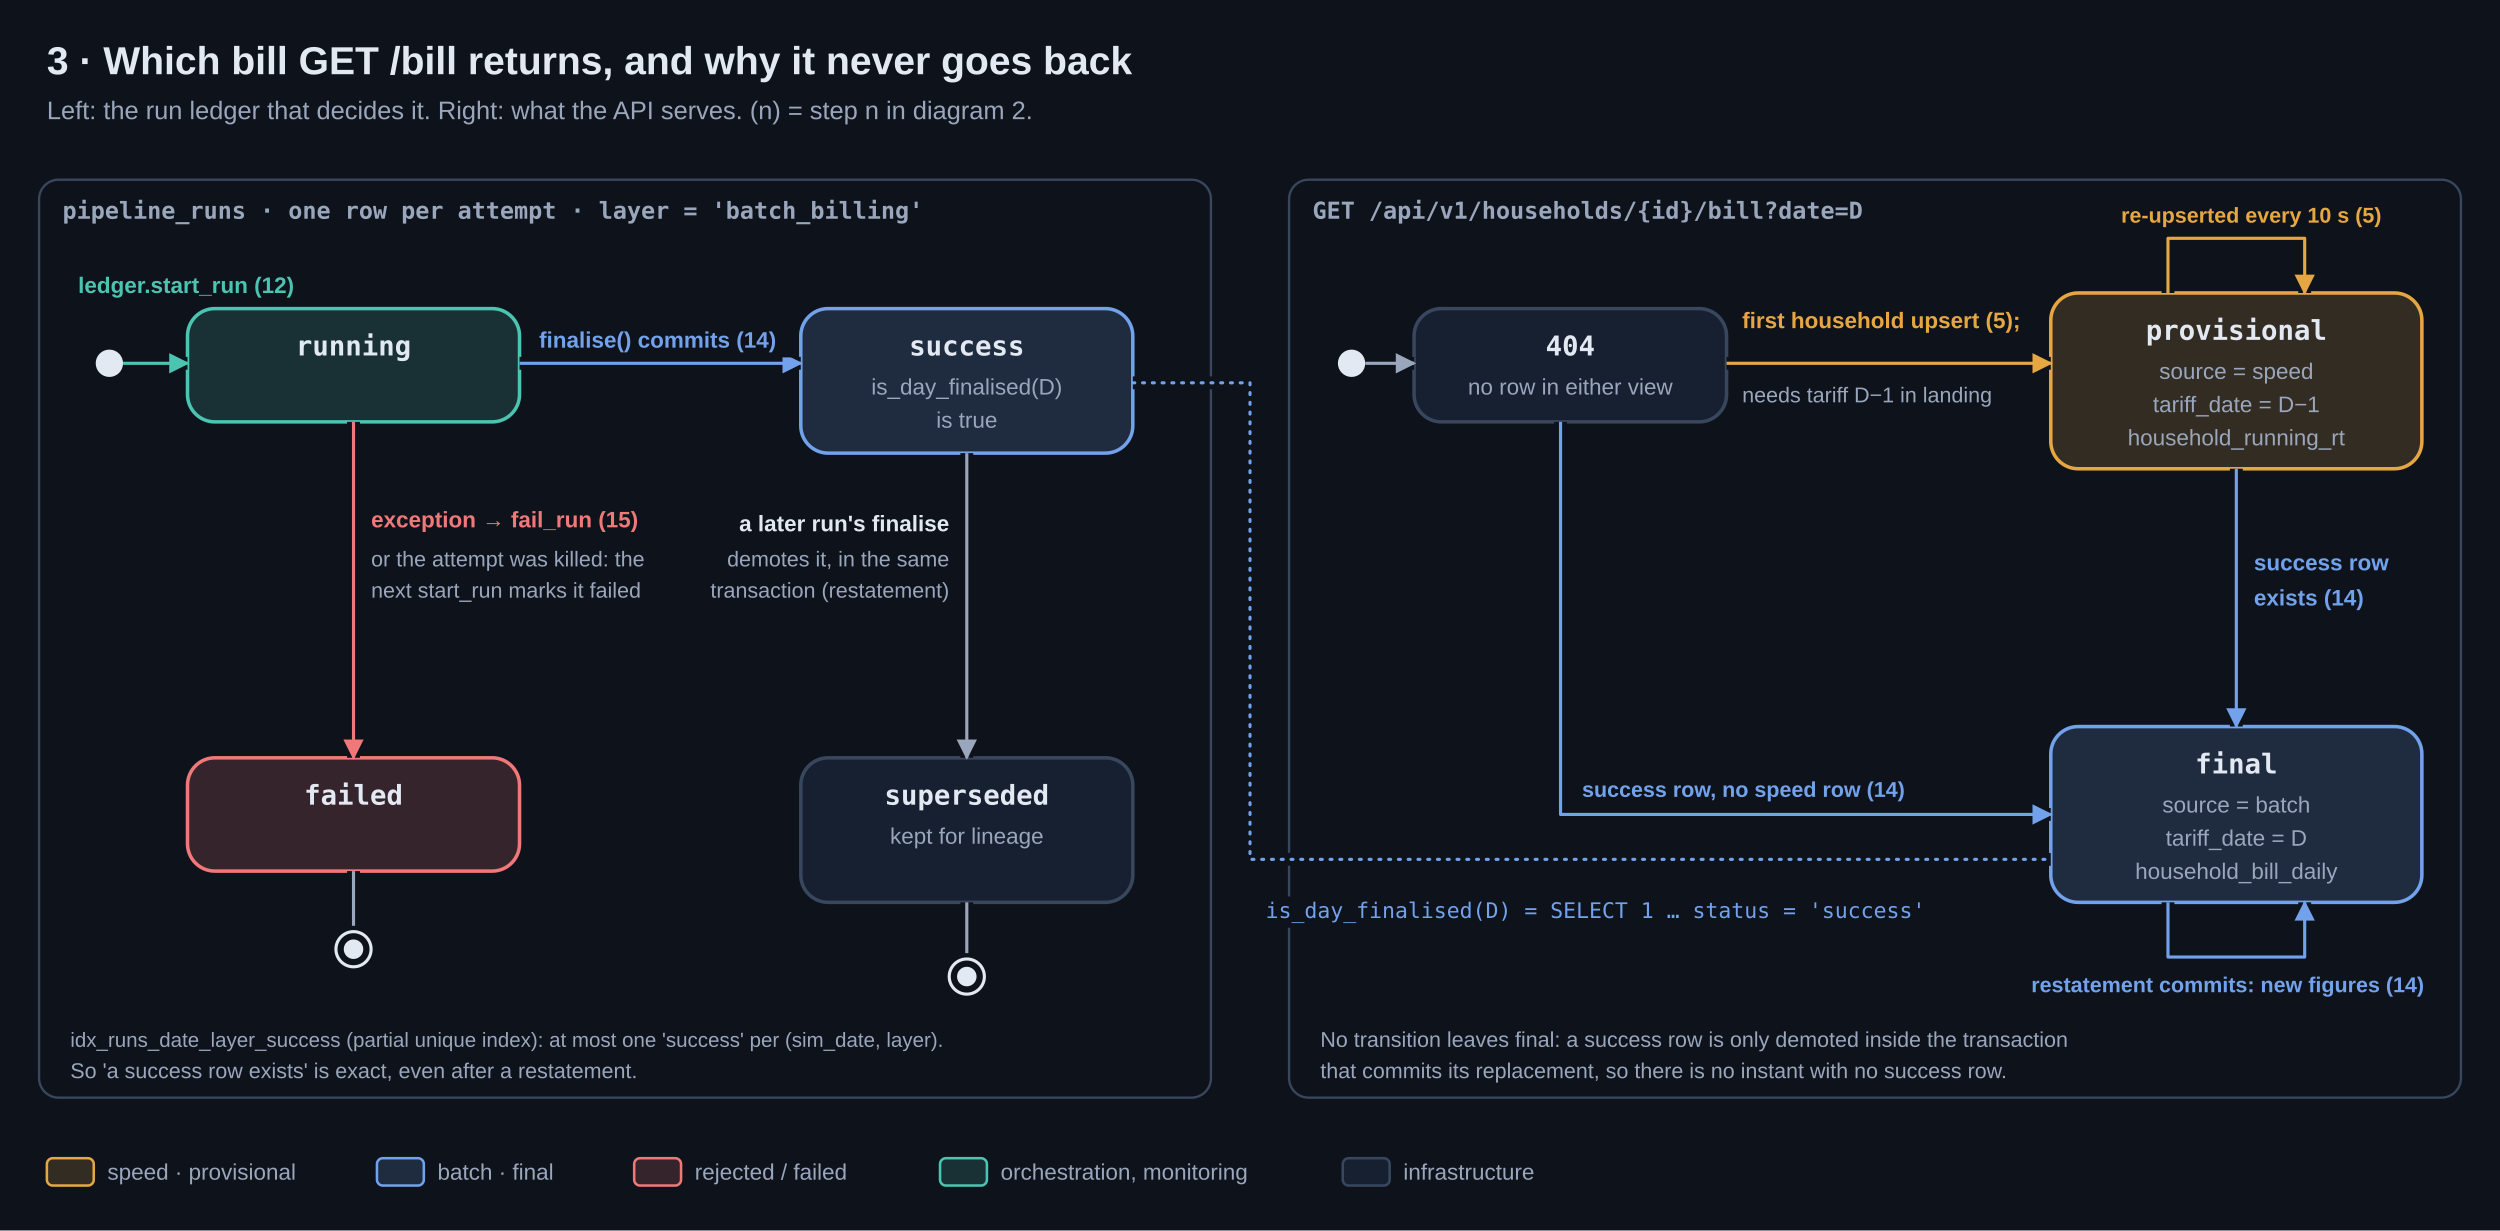
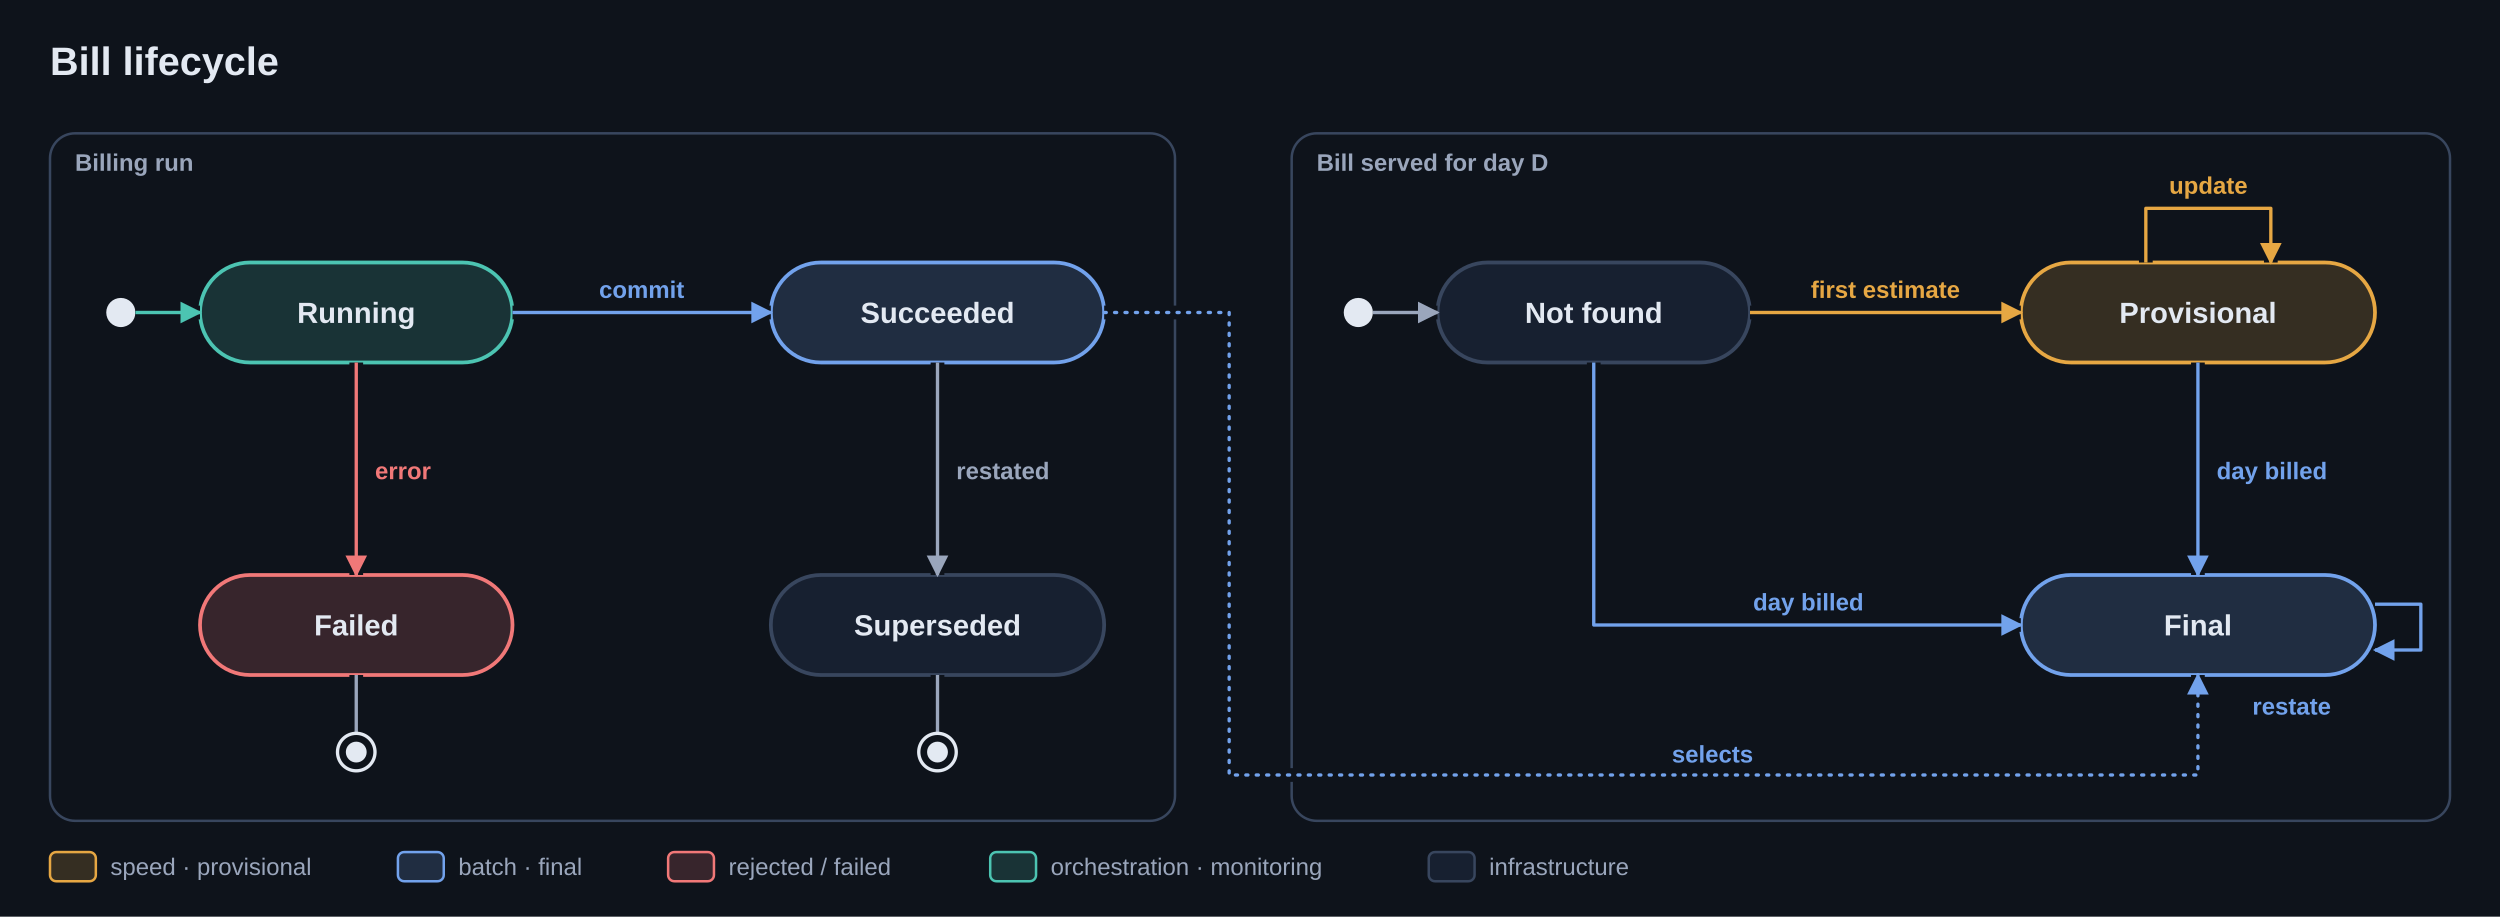
- <svg xmlns="http://www.w3.org/2000/svg" width="1280" height="630" viewBox="0 0 1280 630" role="img" aria-labelledby="title desc">
+ <svg xmlns="http://www.w3.org/2000/svg" width="1200" height="440" viewBox="0 0 1200 440" role="img" aria-labelledby="title desc">
  <defs>
    <marker id="ah-control-f" viewBox="0 0 10 10" refX="9" refY="5" markerWidth="6.5" markerHeight="6.5" orient="auto-start-reverse">
      <path d="M0,0 L10,5 L0,10 z" fill="#4cc4b2" />
    </marker>
    <marker id="ah-failure-f" viewBox="0 0 10 10" refX="9" refY="5" markerWidth="6.5" markerHeight="6.5" orient="auto-start-reverse">
      <path d="M0,0 L10,5 L0,10 z" fill="#f17878" />
    </marker>
    <marker id="ah-final-f" viewBox="0 0 10 10" refX="9" refY="5" markerWidth="6.5" markerHeight="6.5" orient="auto-start-reverse">
      <path d="M0,0 L10,5 L0,10 z" fill="#72a2ec" />
    </marker>
    <marker id="ah-muted-f" viewBox="0 0 10 10" refX="9" refY="5" markerWidth="6.5" markerHeight="6.5" orient="auto-start-reverse">
      <path d="M0,0 L10,5 L0,10 z" fill="#9aa6bc" />
    </marker>
    <marker id="ah-provisional-f" viewBox="0 0 10 10" refX="9" refY="5" markerWidth="6.5" markerHeight="6.5" orient="auto-start-reverse">
      <path d="M0,0 L10,5 L0,10 z" fill="#e6a743" />
    </marker>
  </defs>
-   <rect width="1280" height="630" fill="#0e131b" />
-   <text x="24.0" y="38.0" font-family="'Segoe UI', -apple-system, BlinkMacSystemFont, 'Helvetica Neue', Arial, sans-serif" font-size="20" font-weight="650" fill="#e3e9f2" text-anchor="start">3 · Which bill GET /bill returns, and why it never goes back</text>
-   <text x="24.0" y="61.0" font-family="'Segoe UI', -apple-system, BlinkMacSystemFont, 'Helvetica Neue', Arial, sans-serif" font-size="13" font-weight="400" fill="#9aa6bc" text-anchor="start">Left: the run ledger that decides it. Right: what the API serves. (n) = step n in diagram 2.</text>
-   <rect x="20.0" y="92.0" width="600.0" height="470.0" rx="10" fill="none" stroke="#38465e" stroke-width="1.2" />
-   <text x="32.0" y="112.0" font-family="ui-monospace, 'SFMono-Regular', 'Cascadia Mono', Consolas, Menlo, monospace" font-size="12" font-weight="600" fill="#9aa6bc" text-anchor="start">pipeline_runs · one row per attempt · layer = 'batch_billing'</text>
-   <circle cx="56" cy="186" r="7" fill="#e3e9f2" />
-   <rect x="96.0" y="158.0" width="170.0" height="58.0" rx="14" fill="#193135" stroke="#4cc4b2" stroke-width="1.8" />
-   <text x="181.0" y="182.0" font-family="ui-monospace, 'SFMono-Regular', 'Cascadia Mono', Consolas, Menlo, monospace" font-size="14" font-weight="700" fill="#e3e9f2" text-anchor="middle">running</text>
-   <rect x="410.0" y="158.0" width="170.0" height="74.0" rx="14" fill="#1f2b3f" stroke="#72a2ec" stroke-width="1.8" />
-   <text x="495.0" y="182.0" font-family="ui-monospace, 'SFMono-Regular', 'Cascadia Mono', Consolas, Menlo, monospace" font-size="14" font-weight="700" fill="#e3e9f2" text-anchor="middle">success</text>
-   <text x="495.0" y="202.0" font-family="'Segoe UI', -apple-system, BlinkMacSystemFont, 'Helvetica Neue', Arial, sans-serif" font-size="11.5" font-weight="400" fill="#9aa6bc" text-anchor="middle">is_day_finalised(D)</text>
-   <text x="495.0" y="219.0" font-family="'Segoe UI', -apple-system, BlinkMacSystemFont, 'Helvetica Neue', Arial, sans-serif" font-size="11.5" font-weight="400" fill="#9aa6bc" text-anchor="middle">is true</text>
-   <rect x="96.0" y="388.0" width="170.0" height="58.0" rx="14" fill="#35242b" stroke="#f17878" stroke-width="1.8" />
-   <text x="181.0" y="412.0" font-family="ui-monospace, 'SFMono-Regular', 'Cascadia Mono', Consolas, Menlo, monospace" font-size="14" font-weight="700" fill="#e3e9f2" text-anchor="middle">failed</text>
-   <rect x="410.0" y="388.0" width="170.0" height="74.0" rx="14" fill="#172030" stroke="#38465e" stroke-width="1.8" />
-   <text x="495.0" y="412.0" font-family="ui-monospace, 'SFMono-Regular', 'Cascadia Mono', Consolas, Menlo, monospace" font-size="14" font-weight="700" fill="#e3e9f2" text-anchor="middle">superseded</text>
-   <text x="495.0" y="432.0" font-family="'Segoe UI', -apple-system, BlinkMacSystemFont, 'Helvetica Neue', Arial, sans-serif" font-size="11.5" font-weight="400" fill="#9aa6bc" text-anchor="middle">kept for lineage</text>
-   <path d="M63.0,186.0 L96.0,186.0" fill="none" stroke="#0e131b" stroke-width="6.6" stroke-linejoin="round" />
-   <path d="M63.0,186.0 L96.0,186.0" fill="none" stroke="#4cc4b2" stroke-width="1.6" stroke-linejoin="round" marker-end="url(#ah-control-f)" />
-   <rect x="37.0" y="138.5" width="124.3" height="16.5" rx="3" fill="#0e131b" />
-   <text x="40.0" y="150.0" font-family="'Segoe UI', -apple-system, BlinkMacSystemFont, 'Helvetica Neue', Arial, sans-serif" font-size="11.5" font-weight="600" fill="#4cc4b2" text-anchor="start">ledger.start_run (12)</text>
-   <path d="M266.0,186.0 L410.0,186.0" fill="none" stroke="#0e131b" stroke-width="6.6" stroke-linejoin="round" />
-   <path d="M266.0,186.0 L410.0,186.0" fill="none" stroke="#72a2ec" stroke-width="1.6" stroke-linejoin="round" marker-end="url(#ah-final-f)" />
-   <rect x="273.0" y="166.5" width="135.6" height="16.5" rx="3" fill="#0e131b" />
-   <text x="276.0" y="178.0" font-family="'Segoe UI', -apple-system, BlinkMacSystemFont, 'Helvetica Neue', Arial, sans-serif" font-size="11.5" font-weight="600" fill="#72a2ec" text-anchor="start">finalise() commits (14)</text>
-   <path d="M181.0,216.0 L181.0,388.0" fill="none" stroke="#0e131b" stroke-width="6.6" stroke-linejoin="round" />
-   <path d="M181.0,216.0 L181.0,388.0" fill="none" stroke="#f17878" stroke-width="1.6" stroke-linejoin="round" marker-end="url(#ah-failure-f)" />
-   <rect x="187.0" y="258.5" width="146.9" height="16.5" rx="3" fill="#0e131b" />
-   <text x="190.0" y="270.0" font-family="'Segoe UI', -apple-system, BlinkMacSystemFont, 'Helvetica Neue', Arial, sans-serif" font-size="11.5" font-weight="600" fill="#f17878" text-anchor="start">exception → fail_run (15)</text>
-   <rect x="187.0" y="279.0" width="167.7" height="16.0" rx="3" fill="#0e131b" />
-   <text x="190.0" y="290.0" font-family="'Segoe UI', -apple-system, BlinkMacSystemFont, 'Helvetica Neue', Arial, sans-serif" font-size="11" font-weight="400" fill="#9aa6bc" text-anchor="start">or the attempt was killed: the</text>
-   <rect x="187.0" y="295.0" width="167.7" height="16.0" rx="3" fill="#0e131b" />
-   <text x="190.0" y="306.0" font-family="'Segoe UI', -apple-system, BlinkMacSystemFont, 'Helvetica Neue', Arial, sans-serif" font-size="11" font-weight="400" fill="#9aa6bc" text-anchor="start">next start_run marks it failed</text>
-   <path d="M495.0,232.0 L495.0,388.0" fill="none" stroke="#0e131b" stroke-width="6.6" stroke-linejoin="round" />
-   <path d="M495.0,232.0 L495.0,388.0" fill="none" stroke="#9aa6bc" stroke-width="1.6" stroke-linejoin="round" marker-end="url(#ah-muted-f)" />
-   <rect x="359.0" y="260.5" width="130.0" height="16.5" rx="3" fill="#0e131b" />
-   <text x="486.0" y="272.0" font-family="'Segoe UI', -apple-system, BlinkMacSystemFont, 'Helvetica Neue', Arial, sans-serif" font-size="11.5" font-weight="600" fill="#e3e9f2" text-anchor="end">a later run's finalise</text>
-   <rect x="359.0" y="279.0" width="130.0" height="16.0" rx="3" fill="#0e131b" />
-   <text x="486.0" y="290.0" font-family="'Segoe UI', -apple-system, BlinkMacSystemFont, 'Helvetica Neue', Arial, sans-serif" font-size="11" font-weight="400" fill="#9aa6bc" text-anchor="end">demotes it, in the same</text>
-   <rect x="348.2" y="295.0" width="140.8" height="16.0" rx="3" fill="#0e131b" />
-   <text x="486.0" y="306.0" font-family="'Segoe UI', -apple-system, BlinkMacSystemFont, 'Helvetica Neue', Arial, sans-serif" font-size="11" font-weight="400" fill="#9aa6bc" text-anchor="end">transaction (restatement)</text>
-   <circle cx="181" cy="486" r="9" fill="none" stroke="#e3e9f2" stroke-width="1.6" />
-   <circle cx="181" cy="486" r="5" fill="#e3e9f2" />
-   <path d="M181.0,446.0 L181.0,474.0" fill="none" stroke="#0e131b" stroke-width="6.6" stroke-linejoin="round" />
-   <path d="M181.0,446.0 L181.0,474.0" fill="none" stroke="#9aa6bc" stroke-width="1.6" stroke-linejoin="round" />
-   <circle cx="495" cy="500" r="9" fill="none" stroke="#e3e9f2" stroke-width="1.6" />
-   <circle cx="495" cy="500" r="5" fill="#e3e9f2" />
-   <path d="M495.0,462.0 L495.0,488.0" fill="none" stroke="#0e131b" stroke-width="6.6" stroke-linejoin="round" />
-   <path d="M495.0,462.0 L495.0,488.0" fill="none" stroke="#9aa6bc" stroke-width="1.6" stroke-linejoin="round" />
-   <text x="36.0" y="536.0" font-family="'Segoe UI', -apple-system, BlinkMacSystemFont, 'Helvetica Neue', Arial, sans-serif" font-size="10.5" font-weight="400" fill="#9aa6bc" text-anchor="start">idx_runs_date_layer_success (partial unique index): at most one 'success' per (sim_date, layer).</text>
-   <text x="36.0" y="552.0" font-family="'Segoe UI', -apple-system, BlinkMacSystemFont, 'Helvetica Neue', Arial, sans-serif" font-size="11" font-weight="400" fill="#9aa6bc" text-anchor="start">So 'a success row exists' is exact, even after a restatement.</text>
-   <rect x="660.0" y="92.0" width="600.0" height="470.0" rx="10" fill="none" stroke="#38465e" stroke-width="1.2" />
-   <text x="672.0" y="112.0" font-family="ui-monospace, 'SFMono-Regular', 'Cascadia Mono', Consolas, Menlo, monospace" font-size="12" font-weight="600" fill="#9aa6bc" text-anchor="start">GET /api/v1/households/{id}/bill?date=D</text>
-   <circle cx="692" cy="186" r="7" fill="#e3e9f2" />
-   <rect x="724.0" y="158.0" width="160.0" height="58.0" rx="14" fill="#172030" stroke="#38465e" stroke-width="1.8" />
-   <text x="804.0" y="182.0" font-family="ui-monospace, 'SFMono-Regular', 'Cascadia Mono', Consolas, Menlo, monospace" font-size="14" font-weight="700" fill="#e3e9f2" text-anchor="middle">404</text>
-   <text x="804.0" y="202.0" font-family="'Segoe UI', -apple-system, BlinkMacSystemFont, 'Helvetica Neue', Arial, sans-serif" font-size="11.5" font-weight="400" fill="#9aa6bc" text-anchor="middle">no row in either view</text>
-   <rect x="1050.0" y="150.0" width="190.0" height="90.0" rx="14" fill="#332c22" stroke="#e6a743" stroke-width="1.8" />
-   <text x="1145.0" y="174.0" font-family="ui-monospace, 'SFMono-Regular', 'Cascadia Mono', Consolas, Menlo, monospace" font-size="14" font-weight="700" fill="#e3e9f2" text-anchor="middle">provisional</text>
-   <text x="1145.0" y="194.0" font-family="'Segoe UI', -apple-system, BlinkMacSystemFont, 'Helvetica Neue', Arial, sans-serif" font-size="11.5" font-weight="400" fill="#9aa6bc" text-anchor="middle">source = speed</text>
-   <text x="1145.0" y="211.0" font-family="'Segoe UI', -apple-system, BlinkMacSystemFont, 'Helvetica Neue', Arial, sans-serif" font-size="11.5" font-weight="400" fill="#9aa6bc" text-anchor="middle">tariff_date = D−1</text>
-   <text x="1145.0" y="228.0" font-family="'Segoe UI', -apple-system, BlinkMacSystemFont, 'Helvetica Neue', Arial, sans-serif" font-size="11.5" font-weight="400" fill="#9aa6bc" text-anchor="middle">household_running_rt</text>
-   <rect x="1050.0" y="372.0" width="190.0" height="90.0" rx="14" fill="#1f2b3f" stroke="#72a2ec" stroke-width="1.8" />
-   <text x="1145.0" y="396.0" font-family="ui-monospace, 'SFMono-Regular', 'Cascadia Mono', Consolas, Menlo, monospace" font-size="14" font-weight="700" fill="#e3e9f2" text-anchor="middle">final</text>
-   <text x="1145.0" y="416.0" font-family="'Segoe UI', -apple-system, BlinkMacSystemFont, 'Helvetica Neue', Arial, sans-serif" font-size="11.5" font-weight="400" fill="#9aa6bc" text-anchor="middle">source = batch</text>
-   <text x="1145.0" y="433.0" font-family="'Segoe UI', -apple-system, BlinkMacSystemFont, 'Helvetica Neue', Arial, sans-serif" font-size="11.5" font-weight="400" fill="#9aa6bc" text-anchor="middle">tariff_date = D</text>
-   <text x="1145.0" y="450.0" font-family="'Segoe UI', -apple-system, BlinkMacSystemFont, 'Helvetica Neue', Arial, sans-serif" font-size="11.5" font-weight="400" fill="#9aa6bc" text-anchor="middle">household_bill_daily</text>
-   <path d="M699.0,186.0 L724.0,186.0" fill="none" stroke="#0e131b" stroke-width="6.6" stroke-linejoin="round" />
-   <path d="M699.0,186.0 L724.0,186.0" fill="none" stroke="#9aa6bc" stroke-width="1.6" stroke-linejoin="round" marker-end="url(#ah-muted-f)" />
-   <path d="M884.0,186.0 L1050.0,186.0" fill="none" stroke="#0e131b" stroke-width="6.6" stroke-linejoin="round" />
-   <path d="M884.0,186.0 L1050.0,186.0" fill="none" stroke="#e6a743" stroke-width="1.6" stroke-linejoin="round" marker-end="url(#ah-provisional-f)" />
-   <rect x="889.0" y="156.5" width="158.1" height="16.5" rx="3" fill="#0e131b" />
-   <text x="892.0" y="168.0" font-family="'Segoe UI', -apple-system, BlinkMacSystemFont, 'Helvetica Neue', Arial, sans-serif" font-size="11.5" font-weight="600" fill="#e6a743" text-anchor="start">first household upsert (5);</text>
-   <rect x="889.0" y="195.0" width="151.5" height="16.0" rx="3" fill="#0e131b" />
-   <text x="892.0" y="206.0" font-family="'Segoe UI', -apple-system, BlinkMacSystemFont, 'Helvetica Neue', Arial, sans-serif" font-size="11" font-weight="400" fill="#9aa6bc" text-anchor="start">needs tariff D−1 in landing</text>
-   <path d="M1110.0,150.0 L1110.0,122.0 L1180.0,122.0 L1180.0,150.0" fill="none" stroke="#0e131b" stroke-width="6.6" stroke-linejoin="round" />
-   <path d="M1110.0,150.0 L1110.0,122.0 L1180.0,122.0 L1180.0,150.0" fill="none" stroke="#e6a743" stroke-width="1.6" stroke-linejoin="round" marker-end="url(#ah-provisional-f)" />
-   <rect x="1083.0" y="103.0" width="146.1" height="16.0" rx="3" fill="#0e131b" />
-   <text x="1086.0" y="114.0" font-family="'Segoe UI', -apple-system, BlinkMacSystemFont, 'Helvetica Neue', Arial, sans-serif" font-size="11" font-weight="600" fill="#e6a743" text-anchor="start">re-upserted every 10 s (5)</text>
-   <path d="M1145.0,240.0 L1145.0,372.0" fill="none" stroke="#0e131b" stroke-width="6.6" stroke-linejoin="round" />
-   <path d="M1145.0,240.0 L1145.0,372.0" fill="none" stroke="#72a2ec" stroke-width="1.6" stroke-linejoin="round" marker-end="url(#ah-final-f)" />
-   <rect x="1151.0" y="280.5" width="68.0" height="16.5" rx="3" fill="#0e131b" />
-   <text x="1154.0" y="292.0" font-family="'Segoe UI', -apple-system, BlinkMacSystemFont, 'Helvetica Neue', Arial, sans-serif" font-size="11.5" font-weight="600" fill="#72a2ec" text-anchor="start">success row</text>
-   <rect x="1151.0" y="298.5" width="68.0" height="16.5" rx="3" fill="#0e131b" />
-   <text x="1154.0" y="310.0" font-family="'Segoe UI', -apple-system, BlinkMacSystemFont, 'Helvetica Neue', Arial, sans-serif" font-size="11.5" font-weight="600" fill="#72a2ec" text-anchor="start">exists (14)</text>
-   <path d="M799.0,216.0 L799.0,417.0 L1050.0,417.0" fill="none" stroke="#0e131b" stroke-width="6.6" stroke-linejoin="round" />
-   <path d="M799.0,216.0 L799.0,417.0 L1050.0,417.0" fill="none" stroke="#72a2ec" stroke-width="1.6" stroke-linejoin="round" marker-end="url(#ah-final-f)" />
-   <rect x="807.0" y="397.0" width="167.7" height="16.0" rx="3" fill="#0e131b" />
-   <text x="810.0" y="408.0" font-family="'Segoe UI', -apple-system, BlinkMacSystemFont, 'Helvetica Neue', Arial, sans-serif" font-size="11" font-weight="600" fill="#72a2ec" text-anchor="start">success row, no speed row (14)</text>
-   <path d="M1110.0,462.0 L1110.0,490.0 L1180.0,490.0 L1180.0,462.0" fill="none" stroke="#0e131b" stroke-width="6.6" stroke-linejoin="round" />
-   <path d="M1110.0,462.0 L1110.0,490.0 L1180.0,490.0 L1180.0,462.0" fill="none" stroke="#72a2ec" stroke-width="1.6" stroke-linejoin="round" marker-end="url(#ah-final-f)" />
-   <rect x="1037.0" y="497.0" width="205.4" height="16.0" rx="3" fill="#0e131b" />
-   <text x="1040.0" y="508.0" font-family="'Segoe UI', -apple-system, BlinkMacSystemFont, 'Helvetica Neue', Arial, sans-serif" font-size="11" font-weight="600" fill="#72a2ec" text-anchor="start">restatement commits: new figures (14)</text>
-   <text x="676.0" y="536.0" font-family="'Segoe UI', -apple-system, BlinkMacSystemFont, 'Helvetica Neue', Arial, sans-serif" font-size="11" font-weight="400" fill="#9aa6bc" text-anchor="start">No transition leaves final: a success row is only demoted inside the transaction</text>
-   <text x="676.0" y="552.0" font-family="'Segoe UI', -apple-system, BlinkMacSystemFont, 'Helvetica Neue', Arial, sans-serif" font-size="11" font-weight="400" fill="#9aa6bc" text-anchor="start">that commits its replacement, so there is no instant with no success row.</text>
-   <path d="M580.0,196.0 L640.0,196.0 L640.0,440.0 L1050.0,440.0" fill="none" stroke="#0e131b" stroke-width="6.6" stroke-linejoin="round" />
-   <path d="M580.0,196.0 L640.0,196.0 L640.0,440.0 L1050.0,440.0" fill="none" stroke="#72a2ec" stroke-width="1.6" stroke-linejoin="round" stroke-dasharray="1 4" stroke-linecap="round" />
-   <rect x="645.0" y="459.0" width="331.4" height="16.0" rx="3" fill="#0e131b" />
-   <text x="648.0" y="470.0" font-family="ui-monospace, 'SFMono-Regular', 'Cascadia Mono', Consolas, Menlo, monospace" font-size="11" font-weight="400" fill="#72a2ec" text-anchor="start">is_day_finalised(D) = SELECT 1 … status = 'success'</text>
-   <rect x="24.0" y="593.0" width="24.0" height="14.0" rx="3" fill="#332c22" stroke="#e6a743" stroke-width="1.3" />
-   <text x="55.0" y="604.0" font-family="'Segoe UI', -apple-system, BlinkMacSystemFont, 'Helvetica Neue', Arial, sans-serif" font-size="11.5" font-weight="400" fill="#9aa6bc" text-anchor="start">speed · provisional</text>
-   <rect x="193.0" y="593.0" width="24.0" height="14.0" rx="3" fill="#1f2b3f" stroke="#72a2ec" stroke-width="1.3" />
-   <text x="224.0" y="604.0" font-family="'Segoe UI', -apple-system, BlinkMacSystemFont, 'Helvetica Neue', Arial, sans-serif" font-size="11.5" font-weight="400" fill="#9aa6bc" text-anchor="start">batch · final</text>
-   <rect x="324.7" y="593.0" width="24.0" height="14.0" rx="3" fill="#35242b" stroke="#f17878" stroke-width="1.3" />
-   <text x="355.7" y="604.0" font-family="'Segoe UI', -apple-system, BlinkMacSystemFont, 'Helvetica Neue', Arial, sans-serif" font-size="11.5" font-weight="400" fill="#9aa6bc" text-anchor="start">rejected / failed</text>
-   <rect x="481.3" y="593.0" width="24.0" height="14.0" rx="3" fill="#193135" stroke="#4cc4b2" stroke-width="1.3" />
-   <text x="512.3" y="604.0" font-family="'Segoe UI', -apple-system, BlinkMacSystemFont, 'Helvetica Neue', Arial, sans-serif" font-size="11.5" font-weight="400" fill="#9aa6bc" text-anchor="start">orchestration, monitoring</text>
-   <rect x="687.5" y="593.0" width="24.0" height="14.0" rx="3" fill="#172030" stroke="#38465e" stroke-width="1.3" />
-   <text x="718.5" y="604.0" font-family="'Segoe UI', -apple-system, BlinkMacSystemFont, 'Helvetica Neue', Arial, sans-serif" font-size="11.5" font-weight="400" fill="#9aa6bc" text-anchor="start">infrastructure</text>
+   <rect width="1200" height="440" fill="#0e131b" />
+   <text x="24.0" y="36.0" font-family="'Segoe UI', -apple-system, BlinkMacSystemFont, 'Helvetica Neue', Arial, sans-serif" font-size="19" font-weight="650" fill="#e3e9f2" text-anchor="start">Bill lifecycle</text>
+   <rect x="24.0" y="64.0" width="540.0" height="330.0" rx="12" fill="none" stroke="#38465e" stroke-width="1.2" />
+   <text x="36.0" y="82.0" font-family="'Segoe UI', -apple-system, BlinkMacSystemFont, 'Helvetica Neue', Arial, sans-serif" font-size="11.5" font-weight="650" fill="#9aa6bc" text-anchor="start">Billing run</text>
+   <circle cx="58" cy="150" r="7" fill="#e3e9f2" />
+   <rect x="96.0" y="126.0" width="150.0" height="48.0" rx="24" fill="#193336" stroke="#4cc4b2" stroke-width="1.8" />
+   <text x="171.0" y="155.0" font-family="'Segoe UI', -apple-system, BlinkMacSystemFont, 'Helvetica Neue', Arial, sans-serif" font-size="14" font-weight="650" fill="#e3e9f2" text-anchor="middle">Running</text>
+   <rect x="370.0" y="126.0" width="160.0" height="48.0" rx="24" fill="#202d41" stroke="#72a2ec" stroke-width="1.8" />
+   <text x="450.0" y="155.0" font-family="'Segoe UI', -apple-system, BlinkMacSystemFont, 'Helvetica Neue', Arial, sans-serif" font-size="14" font-weight="650" fill="#e3e9f2" text-anchor="middle">Succeeded</text>
+   <rect x="96.0" y="276.0" width="150.0" height="48.0" rx="24" fill="#37252c" stroke="#f17878" stroke-width="1.8" />
+   <text x="171.0" y="305.0" font-family="'Segoe UI', -apple-system, BlinkMacSystemFont, 'Helvetica Neue', Arial, sans-serif" font-size="14" font-weight="650" fill="#e3e9f2" text-anchor="middle">Failed</text>
+   <rect x="370.0" y="276.0" width="160.0" height="48.0" rx="24" fill="#172030" stroke="#38465e" stroke-width="1.8" />
+   <text x="450.0" y="305.0" font-family="'Segoe UI', -apple-system, BlinkMacSystemFont, 'Helvetica Neue', Arial, sans-serif" font-size="14" font-weight="650" fill="#e3e9f2" text-anchor="middle">Superseded</text>
+   <path d="M65.0,150.0 L96.0,150.0" fill="none" stroke="#0e131b" stroke-width="6.6" stroke-linejoin="round" />
+   <path d="M65.0,150.0 L96.0,150.0" fill="none" stroke="#4cc4b2" stroke-width="1.6" stroke-linejoin="round" marker-end="url(#ah-control-f)" />
+   <path d="M246.0,150.0 L370.0,150.0" fill="none" stroke="#0e131b" stroke-width="6.6" stroke-linejoin="round" />
+   <path d="M246.0,150.0 L370.0,150.0" fill="none" stroke="#72a2ec" stroke-width="1.6" stroke-linejoin="round" marker-end="url(#ah-final-f)" />
+   <rect x="287.8" y="132.5" width="40.5" height="15.5" rx="3" fill="#0e131b" />
+   <text x="308.0" y="143.0" font-family="'Segoe UI', -apple-system, BlinkMacSystemFont, 'Helvetica Neue', Arial, sans-serif" font-size="11.5" font-weight="600" fill="#72a2ec" text-anchor="middle">commit</text>
+   <path d="M171.0,174.0 L171.0,276.0" fill="none" stroke="#0e131b" stroke-width="6.6" stroke-linejoin="round" />
+   <path d="M171.0,174.0 L171.0,276.0" fill="none" stroke="#f17878" stroke-width="1.6" stroke-linejoin="round" marker-end="url(#ah-failure-f)" />
+   <rect x="177.0" y="219.5" width="34.8" height="15.5" rx="3" fill="#0e131b" />
+   <text x="180.0" y="230.0" font-family="'Segoe UI', -apple-system, BlinkMacSystemFont, 'Helvetica Neue', Arial, sans-serif" font-size="11.5" font-weight="600" fill="#f17878" text-anchor="start">error</text>
+   <path d="M450.0,174.0 L450.0,276.0" fill="none" stroke="#0e131b" stroke-width="6.6" stroke-linejoin="round" />
+   <path d="M450.0,174.0 L450.0,276.0" fill="none" stroke="#9aa6bc" stroke-width="1.6" stroke-linejoin="round" marker-end="url(#ah-muted-f)" />
+   <rect x="456.0" y="219.5" width="52.0" height="15.5" rx="3" fill="#0e131b" />
+   <text x="459.0" y="230.0" font-family="'Segoe UI', -apple-system, BlinkMacSystemFont, 'Helvetica Neue', Arial, sans-serif" font-size="11.5" font-weight="600" fill="#9aa6bc" text-anchor="start">restated</text>
+   <path d="M171.0,324.0 L171.0,352.0" fill="none" stroke="#0e131b" stroke-width="6.6" stroke-linejoin="round" />
+   <path d="M171.0,324.0 L171.0,352.0" fill="none" stroke="#9aa6bc" stroke-width="1.6" stroke-linejoin="round" />
+   <circle cx="171" cy="361" r="9" fill="none" stroke="#e3e9f2" stroke-width="1.6" />
+   <circle cx="171" cy="361" r="5" fill="#e3e9f2" />
+   <path d="M450.0,324.0 L450.0,352.0" fill="none" stroke="#0e131b" stroke-width="6.6" stroke-linejoin="round" />
+   <path d="M450.0,324.0 L450.0,352.0" fill="none" stroke="#9aa6bc" stroke-width="1.6" stroke-linejoin="round" />
+   <circle cx="450" cy="361" r="9" fill="none" stroke="#e3e9f2" stroke-width="1.6" />
+   <circle cx="450" cy="361" r="5" fill="#e3e9f2" />
+   <rect x="620.0" y="64.0" width="556.0" height="330.0" rx="12" fill="none" stroke="#38465e" stroke-width="1.2" />
+   <text x="632.0" y="82.0" font-family="'Segoe UI', -apple-system, BlinkMacSystemFont, 'Helvetica Neue', Arial, sans-serif" font-size="11.5" font-weight="650" fill="#9aa6bc" text-anchor="start">Bill served for day D</text>
+   <circle cx="652" cy="150" r="7" fill="#e3e9f2" />
+   <rect x="690.0" y="126.0" width="150.0" height="48.0" rx="24" fill="#172030" stroke="#38465e" stroke-width="1.8" />
+   <text x="765.0" y="155.0" font-family="'Segoe UI', -apple-system, BlinkMacSystemFont, 'Helvetica Neue', Arial, sans-serif" font-size="14" font-weight="650" fill="#e3e9f2" text-anchor="middle">Not found</text>
+   <rect x="970.0" y="126.0" width="170.0" height="48.0" rx="24" fill="#352e22" stroke="#e6a743" stroke-width="1.8" />
+   <text x="1055.0" y="155.0" font-family="'Segoe UI', -apple-system, BlinkMacSystemFont, 'Helvetica Neue', Arial, sans-serif" font-size="14" font-weight="650" fill="#e3e9f2" text-anchor="middle">Provisional</text>
+   <rect x="970.0" y="276.0" width="170.0" height="48.0" rx="24" fill="#202d41" stroke="#72a2ec" stroke-width="1.8" />
+   <text x="1055.0" y="305.0" font-family="'Segoe UI', -apple-system, BlinkMacSystemFont, 'Helvetica Neue', Arial, sans-serif" font-size="14" font-weight="650" fill="#e3e9f2" text-anchor="middle">Final</text>
+   <path d="M659.0,150.0 L690.0,150.0" fill="none" stroke="#0e131b" stroke-width="6.6" stroke-linejoin="round" />
+   <path d="M659.0,150.0 L690.0,150.0" fill="none" stroke="#9aa6bc" stroke-width="1.6" stroke-linejoin="round" marker-end="url(#ah-muted-f)" />
+   <path d="M840.0,150.0 L970.0,150.0" fill="none" stroke="#0e131b" stroke-width="6.6" stroke-linejoin="round" />
+   <path d="M840.0,150.0 L970.0,150.0" fill="none" stroke="#e6a743" stroke-width="1.6" stroke-linejoin="round" marker-end="url(#ah-provisional-f)" />
+   <rect x="861.8" y="132.5" width="86.5" height="15.5" rx="3" fill="#0e131b" />
+   <text x="905.0" y="143.0" font-family="'Segoe UI', -apple-system, BlinkMacSystemFont, 'Helvetica Neue', Arial, sans-serif" font-size="11.5" font-weight="600" fill="#e6a743" text-anchor="middle">first estimate</text>
+   <path d="M1055.0,174.0 L1055.0,276.0" fill="none" stroke="#0e131b" stroke-width="6.6" stroke-linejoin="round" />
+   <path d="M1055.0,174.0 L1055.0,276.0" fill="none" stroke="#72a2ec" stroke-width="1.6" stroke-linejoin="round" marker-end="url(#ah-final-f)" />
+   <rect x="1061.0" y="219.5" width="63.5" height="15.5" rx="3" fill="#0e131b" />
+   <text x="1064.0" y="230.0" font-family="'Segoe UI', -apple-system, BlinkMacSystemFont, 'Helvetica Neue', Arial, sans-serif" font-size="11.5" font-weight="600" fill="#72a2ec" text-anchor="start">day billed</text>
+   <path d="M765.0,174.0 L765.0,300.0 L970.0,300.0" fill="none" stroke="#0e131b" stroke-width="6.6" stroke-linejoin="round" />
+   <path d="M765.0,174.0 L765.0,300.0 L970.0,300.0" fill="none" stroke="#72a2ec" stroke-width="1.6" stroke-linejoin="round" marker-end="url(#ah-final-f)" />
+   <rect x="836.2" y="282.5" width="63.5" height="15.5" rx="3" fill="#0e131b" />
+   <text x="868.0" y="293.0" font-family="'Segoe UI', -apple-system, BlinkMacSystemFont, 'Helvetica Neue', Arial, sans-serif" font-size="11.5" font-weight="600" fill="#72a2ec" text-anchor="middle">day billed</text>
+   <path d="M1030.0,126.0 L1030.0,100.0 L1090.0,100.0 L1090.0,126.0" fill="none" stroke="#0e131b" stroke-width="6.6" stroke-linejoin="round" />
+   <path d="M1030.0,126.0 L1030.0,100.0 L1090.0,100.0 L1090.0,126.0" fill="none" stroke="#e6a743" stroke-width="1.6" stroke-linejoin="round" marker-end="url(#ah-provisional-f)" />
+   <rect x="1039.8" y="82.5" width="40.5" height="15.5" rx="3" fill="#0e131b" />
+   <text x="1060.0" y="93.0" font-family="'Segoe UI', -apple-system, BlinkMacSystemFont, 'Helvetica Neue', Arial, sans-serif" font-size="11.5" font-weight="600" fill="#e6a743" text-anchor="middle">update</text>
+   <path d="M1140.0,290.0 L1162.0,290.0 L1162.0,312.0 L1140.0,312.0" fill="none" stroke="#0e131b" stroke-width="6.6" stroke-linejoin="round" />
+   <path d="M1140.0,290.0 L1162.0,290.0 L1162.0,312.0 L1140.0,312.0" fill="none" stroke="#72a2ec" stroke-width="1.6" stroke-linejoin="round" marker-end="url(#ah-final-f)" />
+   <rect x="1076.9" y="332.5" width="46.2" height="15.5" rx="3" fill="#0e131b" />
+   <text x="1100.0" y="343.0" font-family="'Segoe UI', -apple-system, BlinkMacSystemFont, 'Helvetica Neue', Arial, sans-serif" font-size="11.5" font-weight="600" fill="#72a2ec" text-anchor="middle">restate</text>
+   <path d="M530.0,150.0 L590.0,150.0 L590.0,372.0 L1055.0,372.0 L1055.0,324.0" fill="none" stroke="#0e131b" stroke-width="6.6" stroke-linejoin="round" />
+   <path d="M530.0,150.0 L590.0,150.0 L590.0,372.0 L1055.0,372.0 L1055.0,324.0" fill="none" stroke="#72a2ec" stroke-width="1.6" stroke-linejoin="round" stroke-dasharray="1 4" stroke-linecap="round" marker-end="url(#ah-final-f)" />
+   <rect x="798.9" y="355.5" width="46.2" height="15.5" rx="3" fill="#0e131b" />
+   <text x="822.0" y="366.0" font-family="'Segoe UI', -apple-system, BlinkMacSystemFont, 'Helvetica Neue', Arial, sans-serif" font-size="11.5" font-weight="600" fill="#72a2ec" text-anchor="middle">selects</text>
+   <rect x="24.0" y="409.0" width="22.0" height="14.0" rx="3" fill="#352e22" stroke="#e6a743" stroke-width="1.2" />
+   <text x="53.0" y="420.0" font-family="'Segoe UI', -apple-system, BlinkMacSystemFont, 'Helvetica Neue', Arial, sans-serif" font-size="11.5" font-weight="400" fill="#9aa6bc" text-anchor="start">speed · provisional</text>
+   <rect x="191.0" y="409.0" width="22.0" height="14.0" rx="3" fill="#202d41" stroke="#72a2ec" stroke-width="1.2" />
+   <text x="220.0" y="420.0" font-family="'Segoe UI', -apple-system, BlinkMacSystemFont, 'Helvetica Neue', Arial, sans-serif" font-size="11.5" font-weight="400" fill="#9aa6bc" text-anchor="start">batch · final</text>
+   <rect x="320.7" y="409.0" width="22.0" height="14.0" rx="3" fill="#37252c" stroke="#f17878" stroke-width="1.2" />
+   <text x="349.7" y="420.0" font-family="'Segoe UI', -apple-system, BlinkMacSystemFont, 'Helvetica Neue', Arial, sans-serif" font-size="11.5" font-weight="400" fill="#9aa6bc" text-anchor="start">rejected / failed</text>
+   <rect x="475.3" y="409.0" width="22.0" height="14.0" rx="3" fill="#193336" stroke="#4cc4b2" stroke-width="1.2" />
+   <text x="504.3" y="420.0" font-family="'Segoe UI', -apple-system, BlinkMacSystemFont, 'Helvetica Neue', Arial, sans-serif" font-size="11.5" font-weight="400" fill="#9aa6bc" text-anchor="start">orchestration · monitoring</text>
+   <rect x="685.8" y="409.0" width="22.0" height="14.0" rx="3" fill="#172030" stroke="#38465e" stroke-width="1.2" />
+   <text x="714.8" y="420.0" font-family="'Segoe UI', -apple-system, BlinkMacSystemFont, 'Helvetica Neue', Arial, sans-serif" font-size="11.5" font-weight="400" fill="#9aa6bc" text-anchor="start">infrastructure</text>
</svg>
